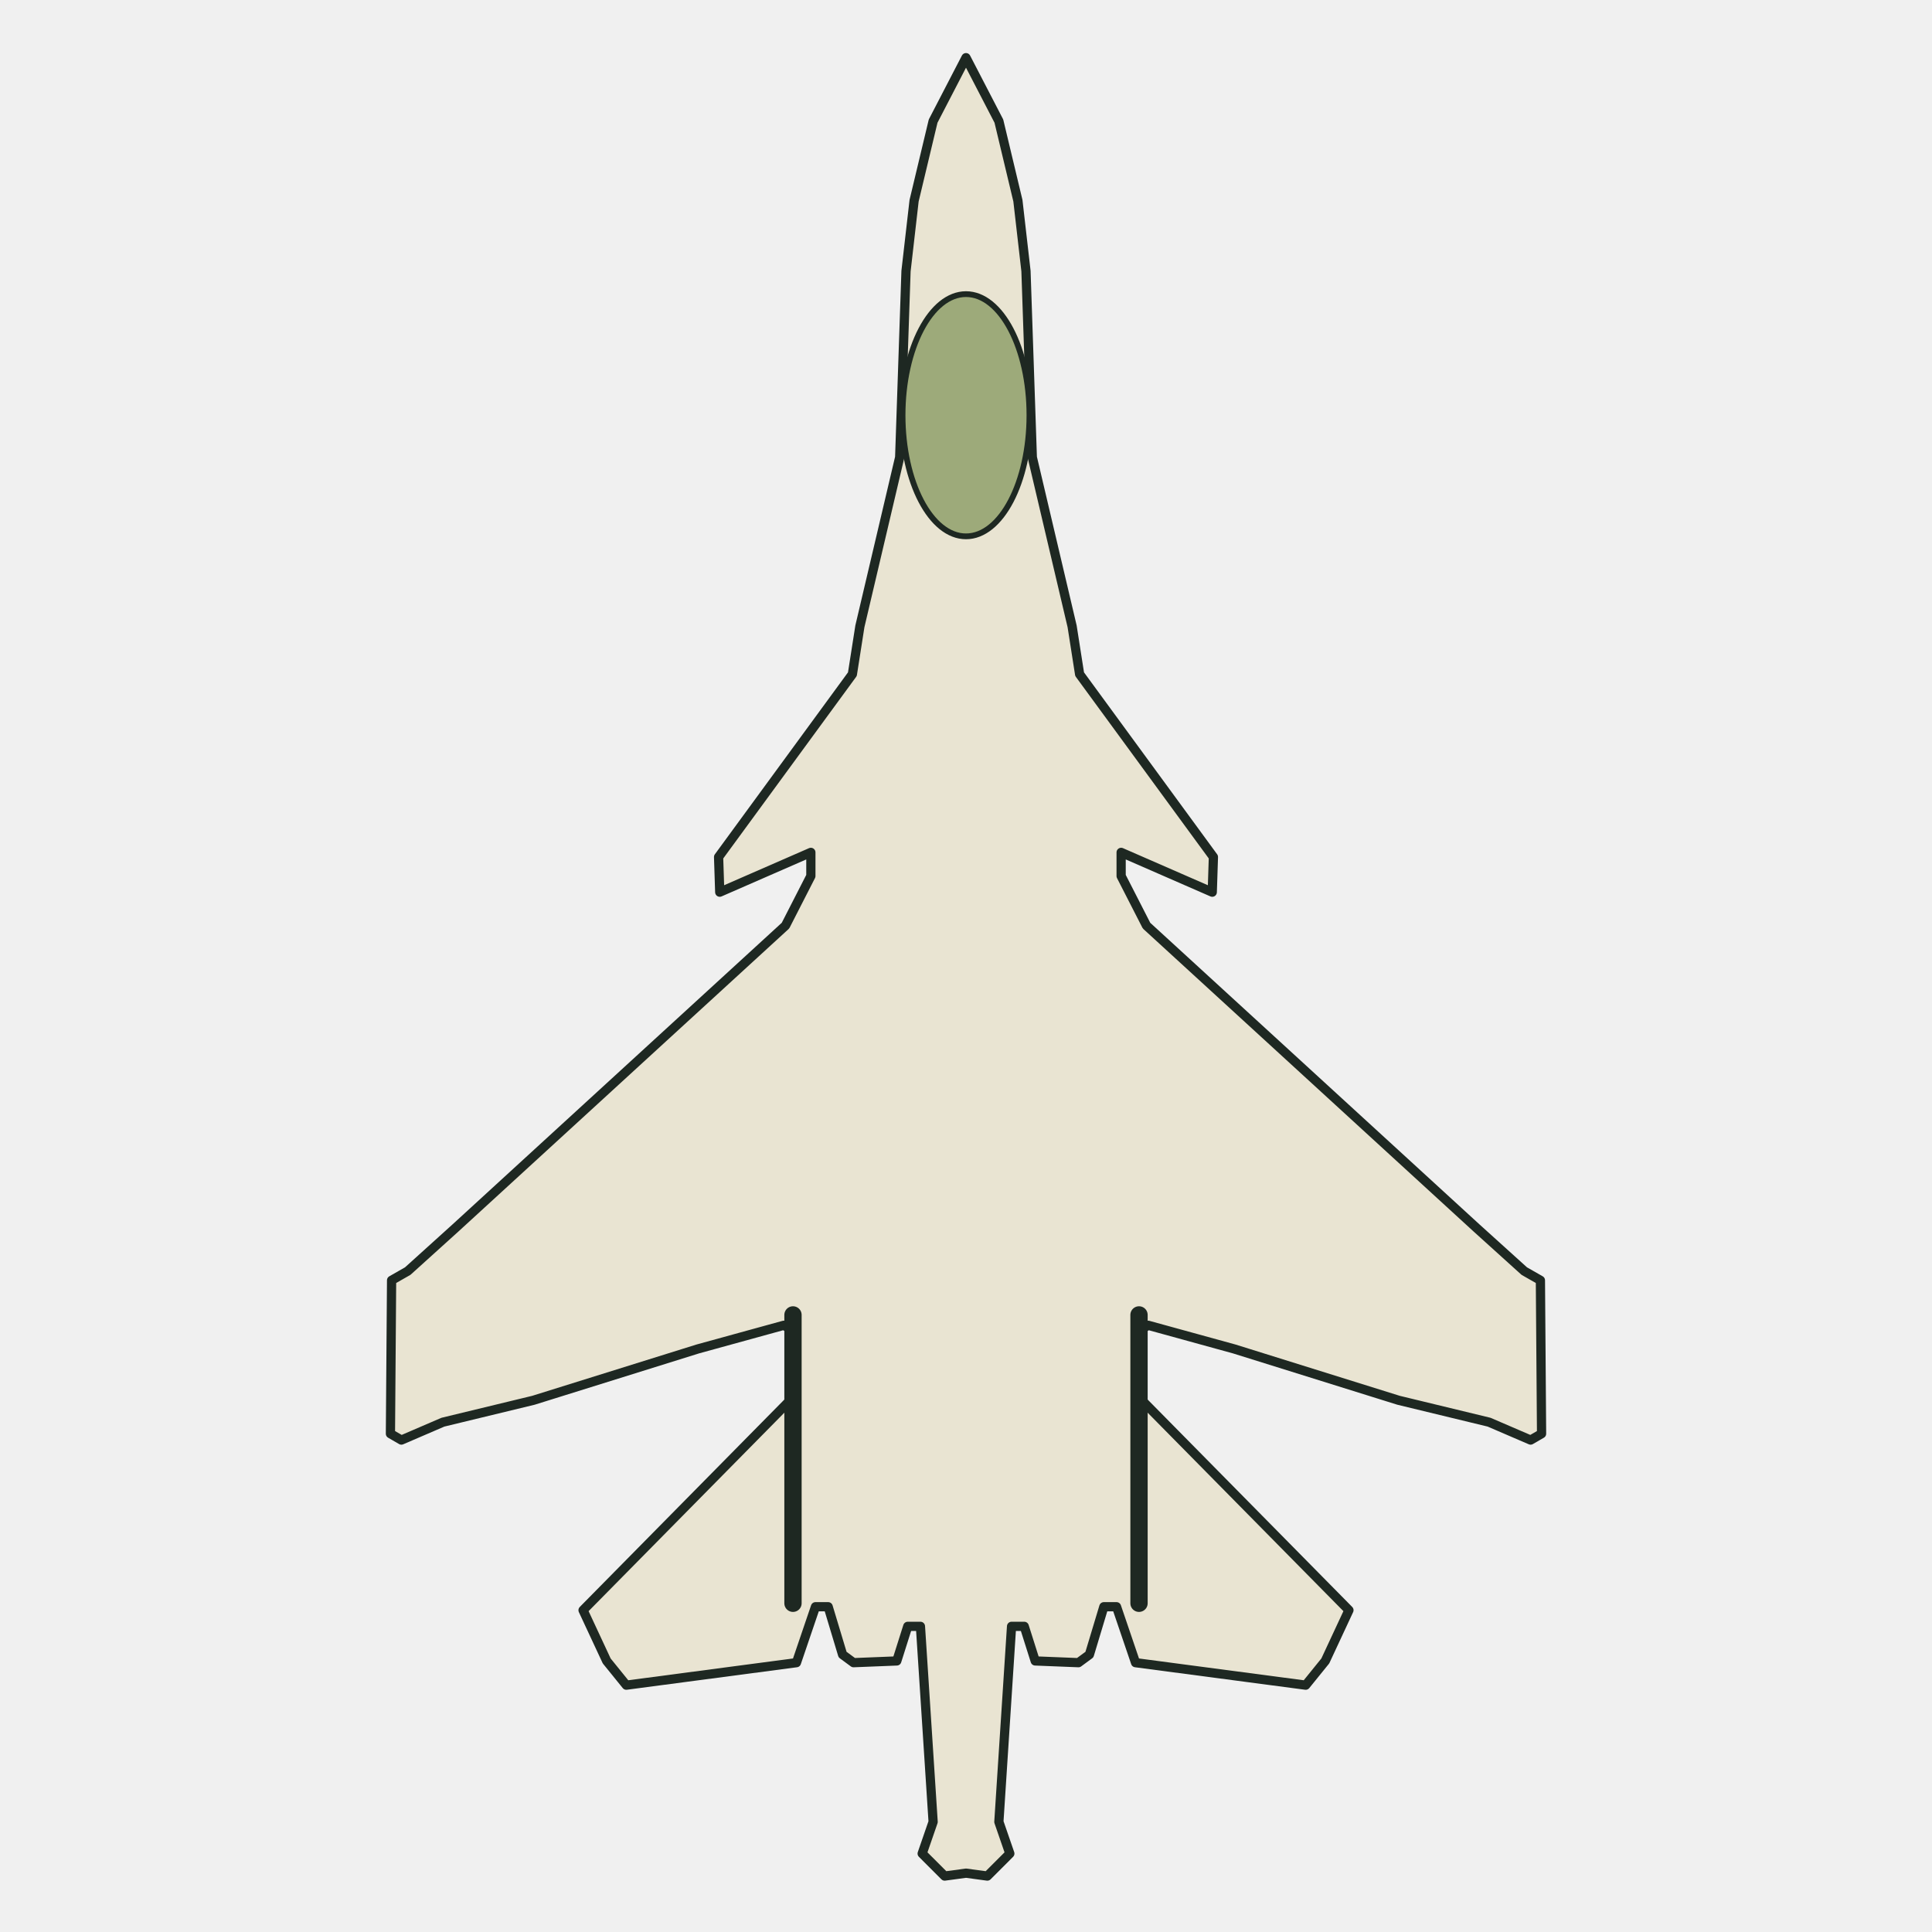
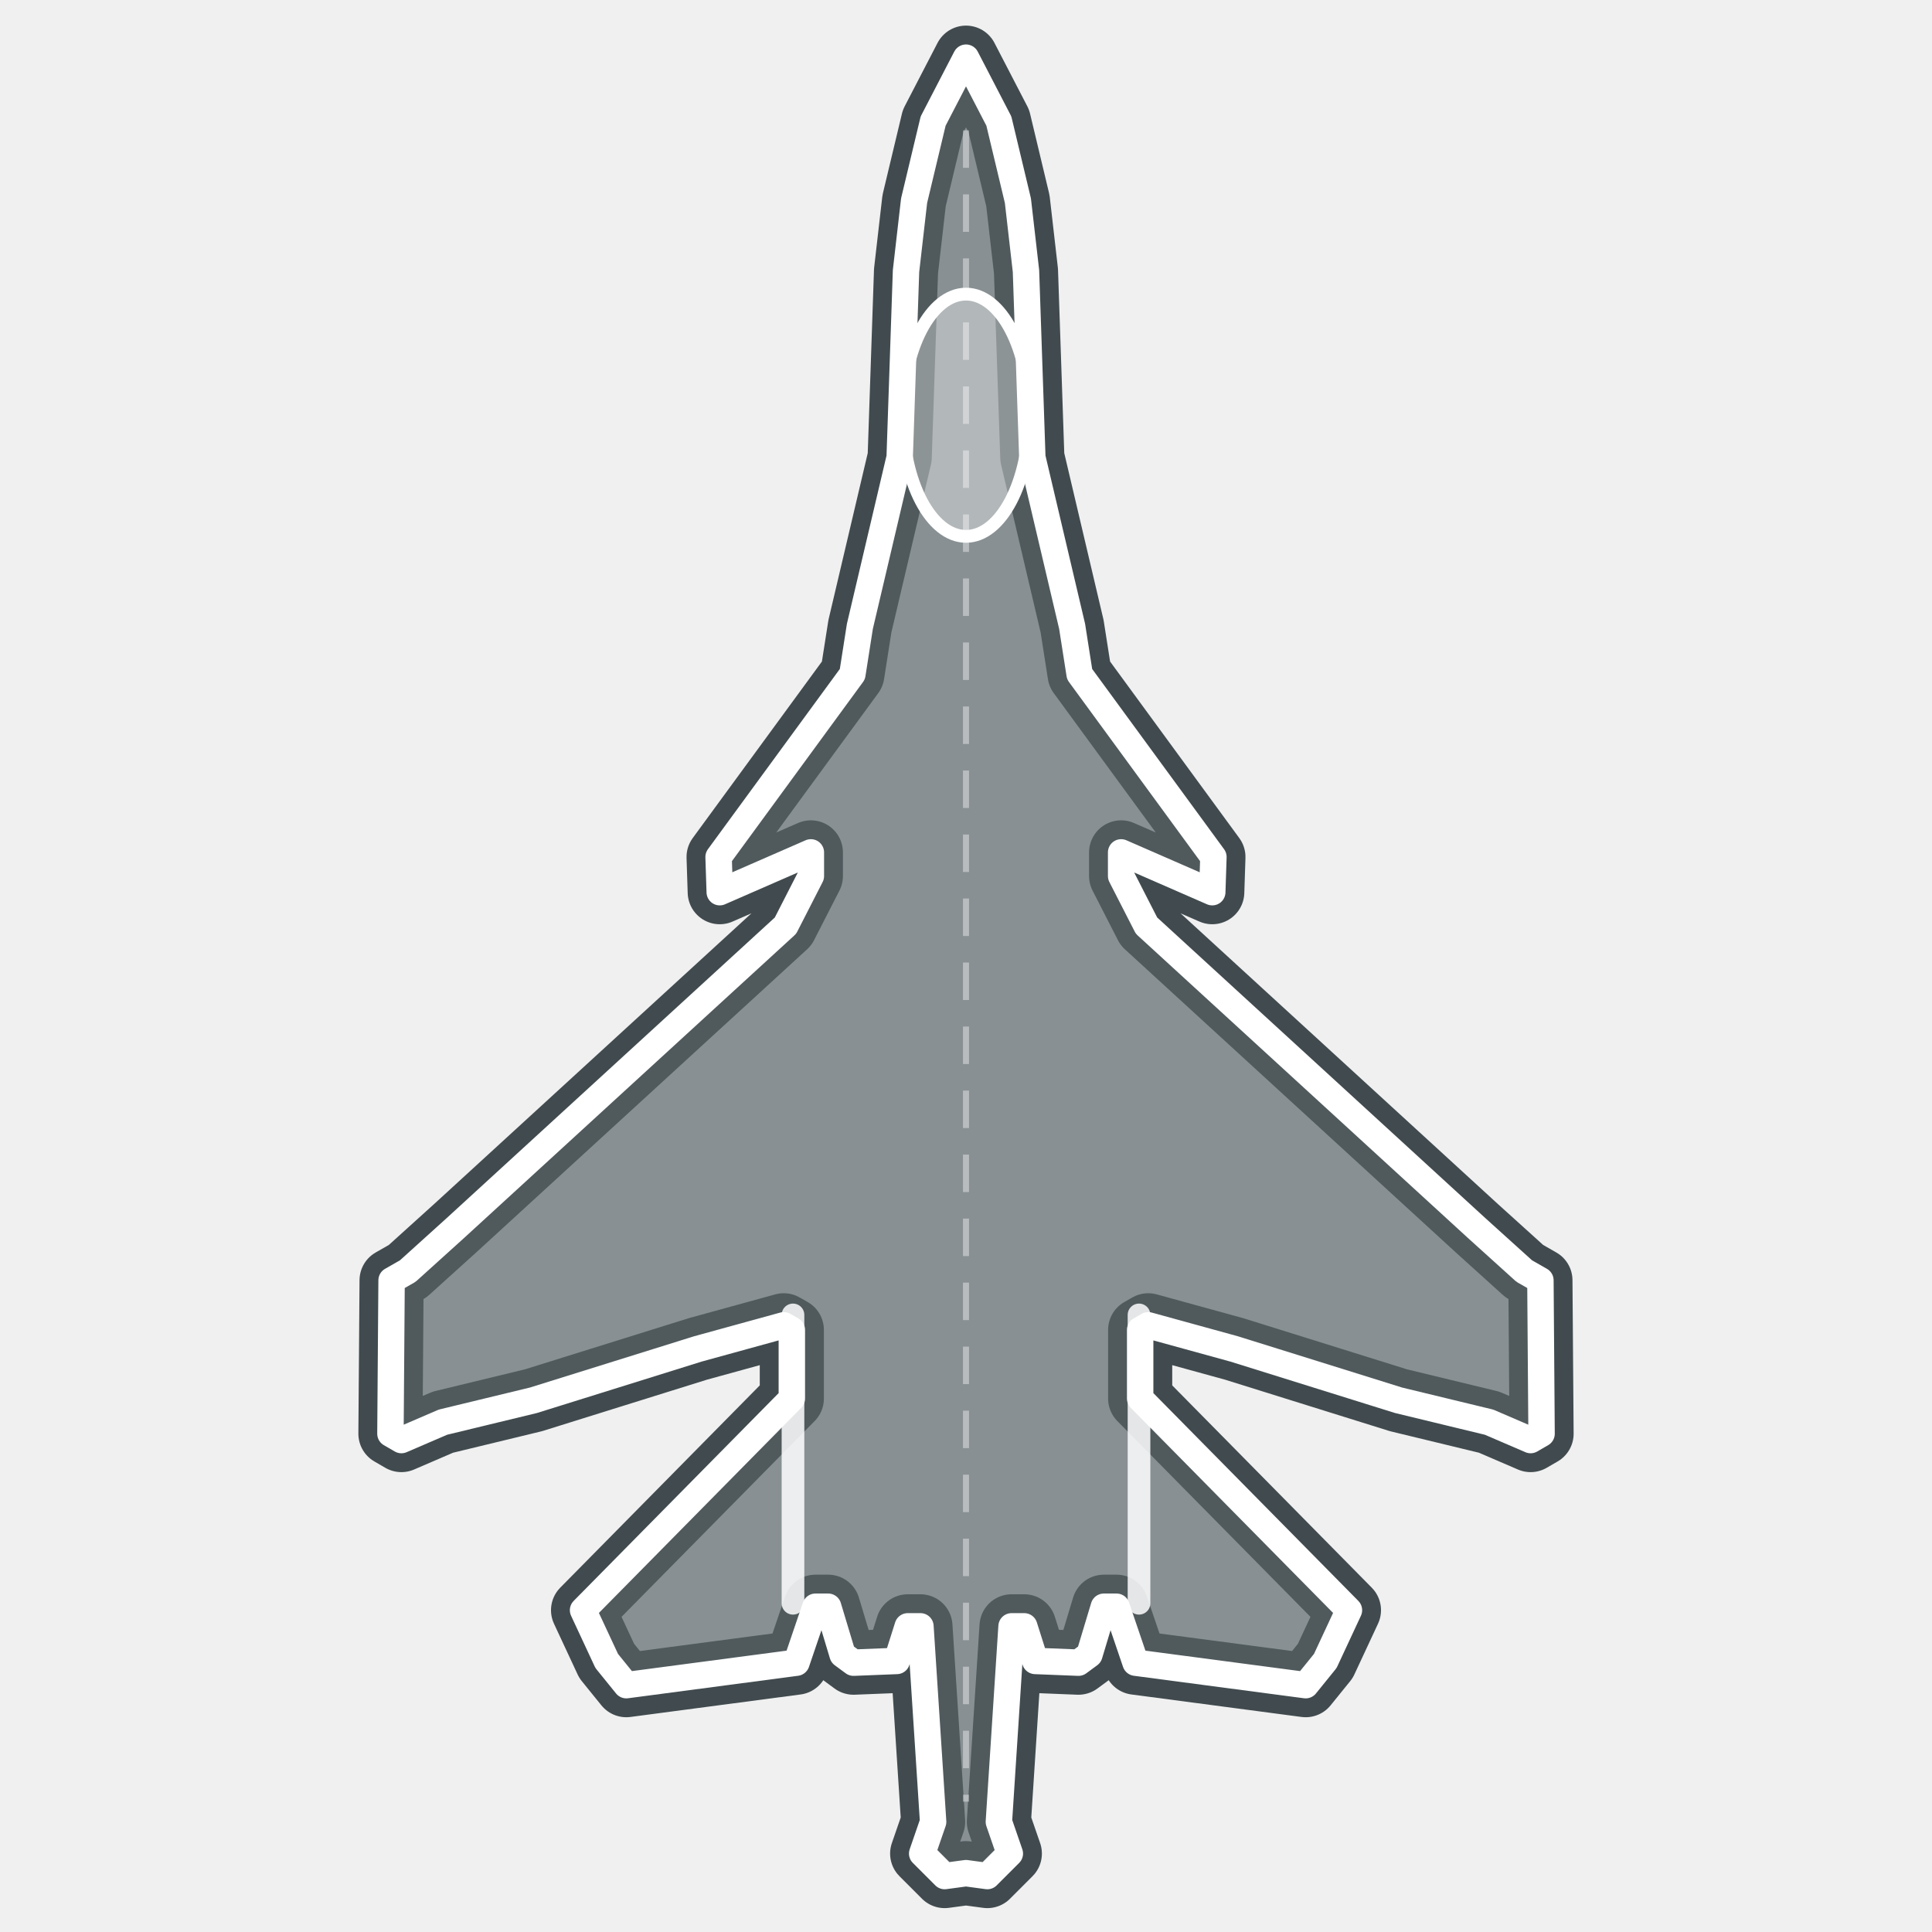
- <svg xmlns="http://www.w3.org/2000/svg" viewBox="-57.5 0 335 335" width="512" height="512" preserveAspectRatio="xMidYMid meet">
-   <polygon points="110,10 115.7,21 119,34.8 120.4,47 121.5,79.3 128.4,108.6 129.7,116.9 152.9,148.6 152.7,154.7 136.9,147.8 136.9,151.9 141.3,160.5 198.5,212.9 206.8,220.4 209.6,222 209.8,248.6 207.9,249.7 200.7,246.6 185,242.8 156.5,233.9 141.6,229.8 140.2,230.6 140.2,242.5 176.4,279.2 172.3,288 168.9,292.2 139.4,288.3 136.1,278.6 133.9,278.6 131.4,286.9 129.5,288.3 122,288 120.1,282 117.9,282 115.7,315.9 117.6,321.4 113.7,325.3 110,324.8 110,324.8 106.3,325.3 102.4,321.4 104.3,315.9 102.1,282 99.9,282 98,288 90.5,288.3 88.6,286.9 86.1,278.6 83.9,278.6 80.6,288.3 51.1,292.2 47.7,288 43.6,279.2 79.8,242.5 79.8,230.6 78.4,229.8 63.5,233.9 35,242.8 19.3,246.6 12.1,249.7 10.2,248.6 10.4,222 13.2,220.4 21.5,212.9 78.7,160.5 83.1,151.9 83.1,147.8 67.3,154.7 67.1,148.6 90.3,116.9 91.6,108.6 98.5,79.3 99.6,47 101,34.8 104.3,21 110,10" style="fill:#E9E4D2;stroke:#1E2822;stroke-width:1.6;stroke-linejoin:round" />
-   <line x1="140" y1="228" x2="140" y2="278" style="stroke:#1E2822;stroke-width:3;stroke-linecap:round" />
-   <line x1="80" y1="228" x2="80" y2="278" style="stroke:#1E2822;stroke-width:3;stroke-linecap:round" />
-   <ellipse cx="110" cy="72" rx="11" ry="21" style="fill:#9DAA7A;stroke:#1E2822;stroke-width:1" />
+ <svg xmlns="http://www.w3.org/2000/svg" viewBox="-57.50 0.00 335.00 335.00" width="512" height="512">
+   <polygon points="110.0,10.0 115.7,21.0 119.0,34.8 120.4,47.0 121.5,79.3 128.4,108.6 129.7,116.9 152.9,148.6 152.7,154.7 136.9,147.8 136.9,151.9 141.3,160.5 198.5,212.9 206.8,220.4 209.6,222.0 209.8,248.6 207.9,249.7 200.7,246.6 185.0,242.8 156.5,233.9 141.6,229.8 140.2,230.6 140.2,242.5 176.4,279.2 172.3,288.0 168.9,292.2 139.4,288.3 136.1,278.6 133.9,278.6 131.4,286.9 129.5,288.3 122.0,288.0 120.1,282.0 117.9,282.0 115.7,315.9 117.6,321.4 113.7,325.3 110.0,324.8 110.0,324.8 106.3,325.3 102.4,321.4 104.3,315.9 102.1,282.0 99.9,282.0 98.0,288.0 90.5,288.3 88.6,286.9 86.1,278.6 83.9,278.6 80.6,288.3 51.1,292.2 47.7,288.0 43.6,279.2 79.8,242.5 79.8,230.6 78.4,229.8 63.5,233.9 35.0,242.8 19.3,246.6 12.1,249.7 10.2,248.6 10.4,222.0 13.2,220.4 21.5,212.9 78.7,160.5 83.1,151.9 83.1,147.8 67.3,154.7 67.1,148.6 90.3,116.9 91.6,108.6 98.5,79.3 99.6,47.0 101.0,34.8 104.3,21.0 110.0,10.0" fill="#0b1d24" fill-opacity="0.6" stroke="#07141a" stroke-opacity=".75" stroke-width="11.12" stroke-linejoin="round" />
+   <polygon points="110.0,10.0 115.7,21.0 119.0,34.8 120.4,47.0 121.5,79.3 128.4,108.6 129.7,116.9 152.9,148.6 152.7,154.7 136.9,147.8 136.9,151.9 141.3,160.5 198.5,212.9 206.8,220.4 209.6,222.0 209.8,248.6 207.9,249.7 200.7,246.6 185.0,242.8 156.5,233.9 141.6,229.8 140.2,230.6 140.2,242.5 176.4,279.2 172.3,288.0 168.9,292.2 139.4,288.3 136.1,278.6 133.9,278.6 131.4,286.9 129.5,288.3 122.0,288.0 120.1,282.0 117.9,282.0 115.7,315.9 117.6,321.4 113.7,325.3 110.0,324.8 110.0,324.8 106.3,325.3 102.4,321.4 104.3,315.9 102.1,282.0 99.9,282.0 98.0,288.0 90.5,288.3 88.6,286.9 86.1,278.6 83.9,278.6 80.6,288.3 51.1,292.2 47.7,288.0 43.6,279.2 79.8,242.5 79.8,230.6 78.4,229.8 63.5,233.9 35.0,242.8 19.3,246.6 12.1,249.7 10.2,248.6 10.4,222.0 13.2,220.4 21.5,212.9 78.7,160.5 83.1,151.9 83.1,147.8 67.3,154.7 67.1,148.6 90.3,116.9 91.6,108.6 98.5,79.3 99.6,47.0 101.0,34.8 104.3,21.0 110.0,10.0" fill="#ffffff" fill-opacity=".22" stroke="#ffffff" stroke-width="4.58" stroke-linejoin="round" />
+   <line x1="110" y1="22.6" x2="110" y2="312.4" stroke="#ffffff" stroke-width="1.05" stroke-dasharray="6.5 4.6" opacity=".4" />
+   <line x1="140" y1="228" x2="140" y2="278" stroke="#ffffff" stroke-width="3.93" stroke-linecap="round" opacity=".85" />
+   <line x1="80" y1="228" x2="80" y2="278" stroke="#ffffff" stroke-width="3.93" stroke-linecap="round" opacity=".85" />
+   <ellipse cx="110" cy="72" rx="11" ry="21" fill="#ffffff" fill-opacity=".35" stroke="#ffffff" stroke-width="2.22" />
</svg>
